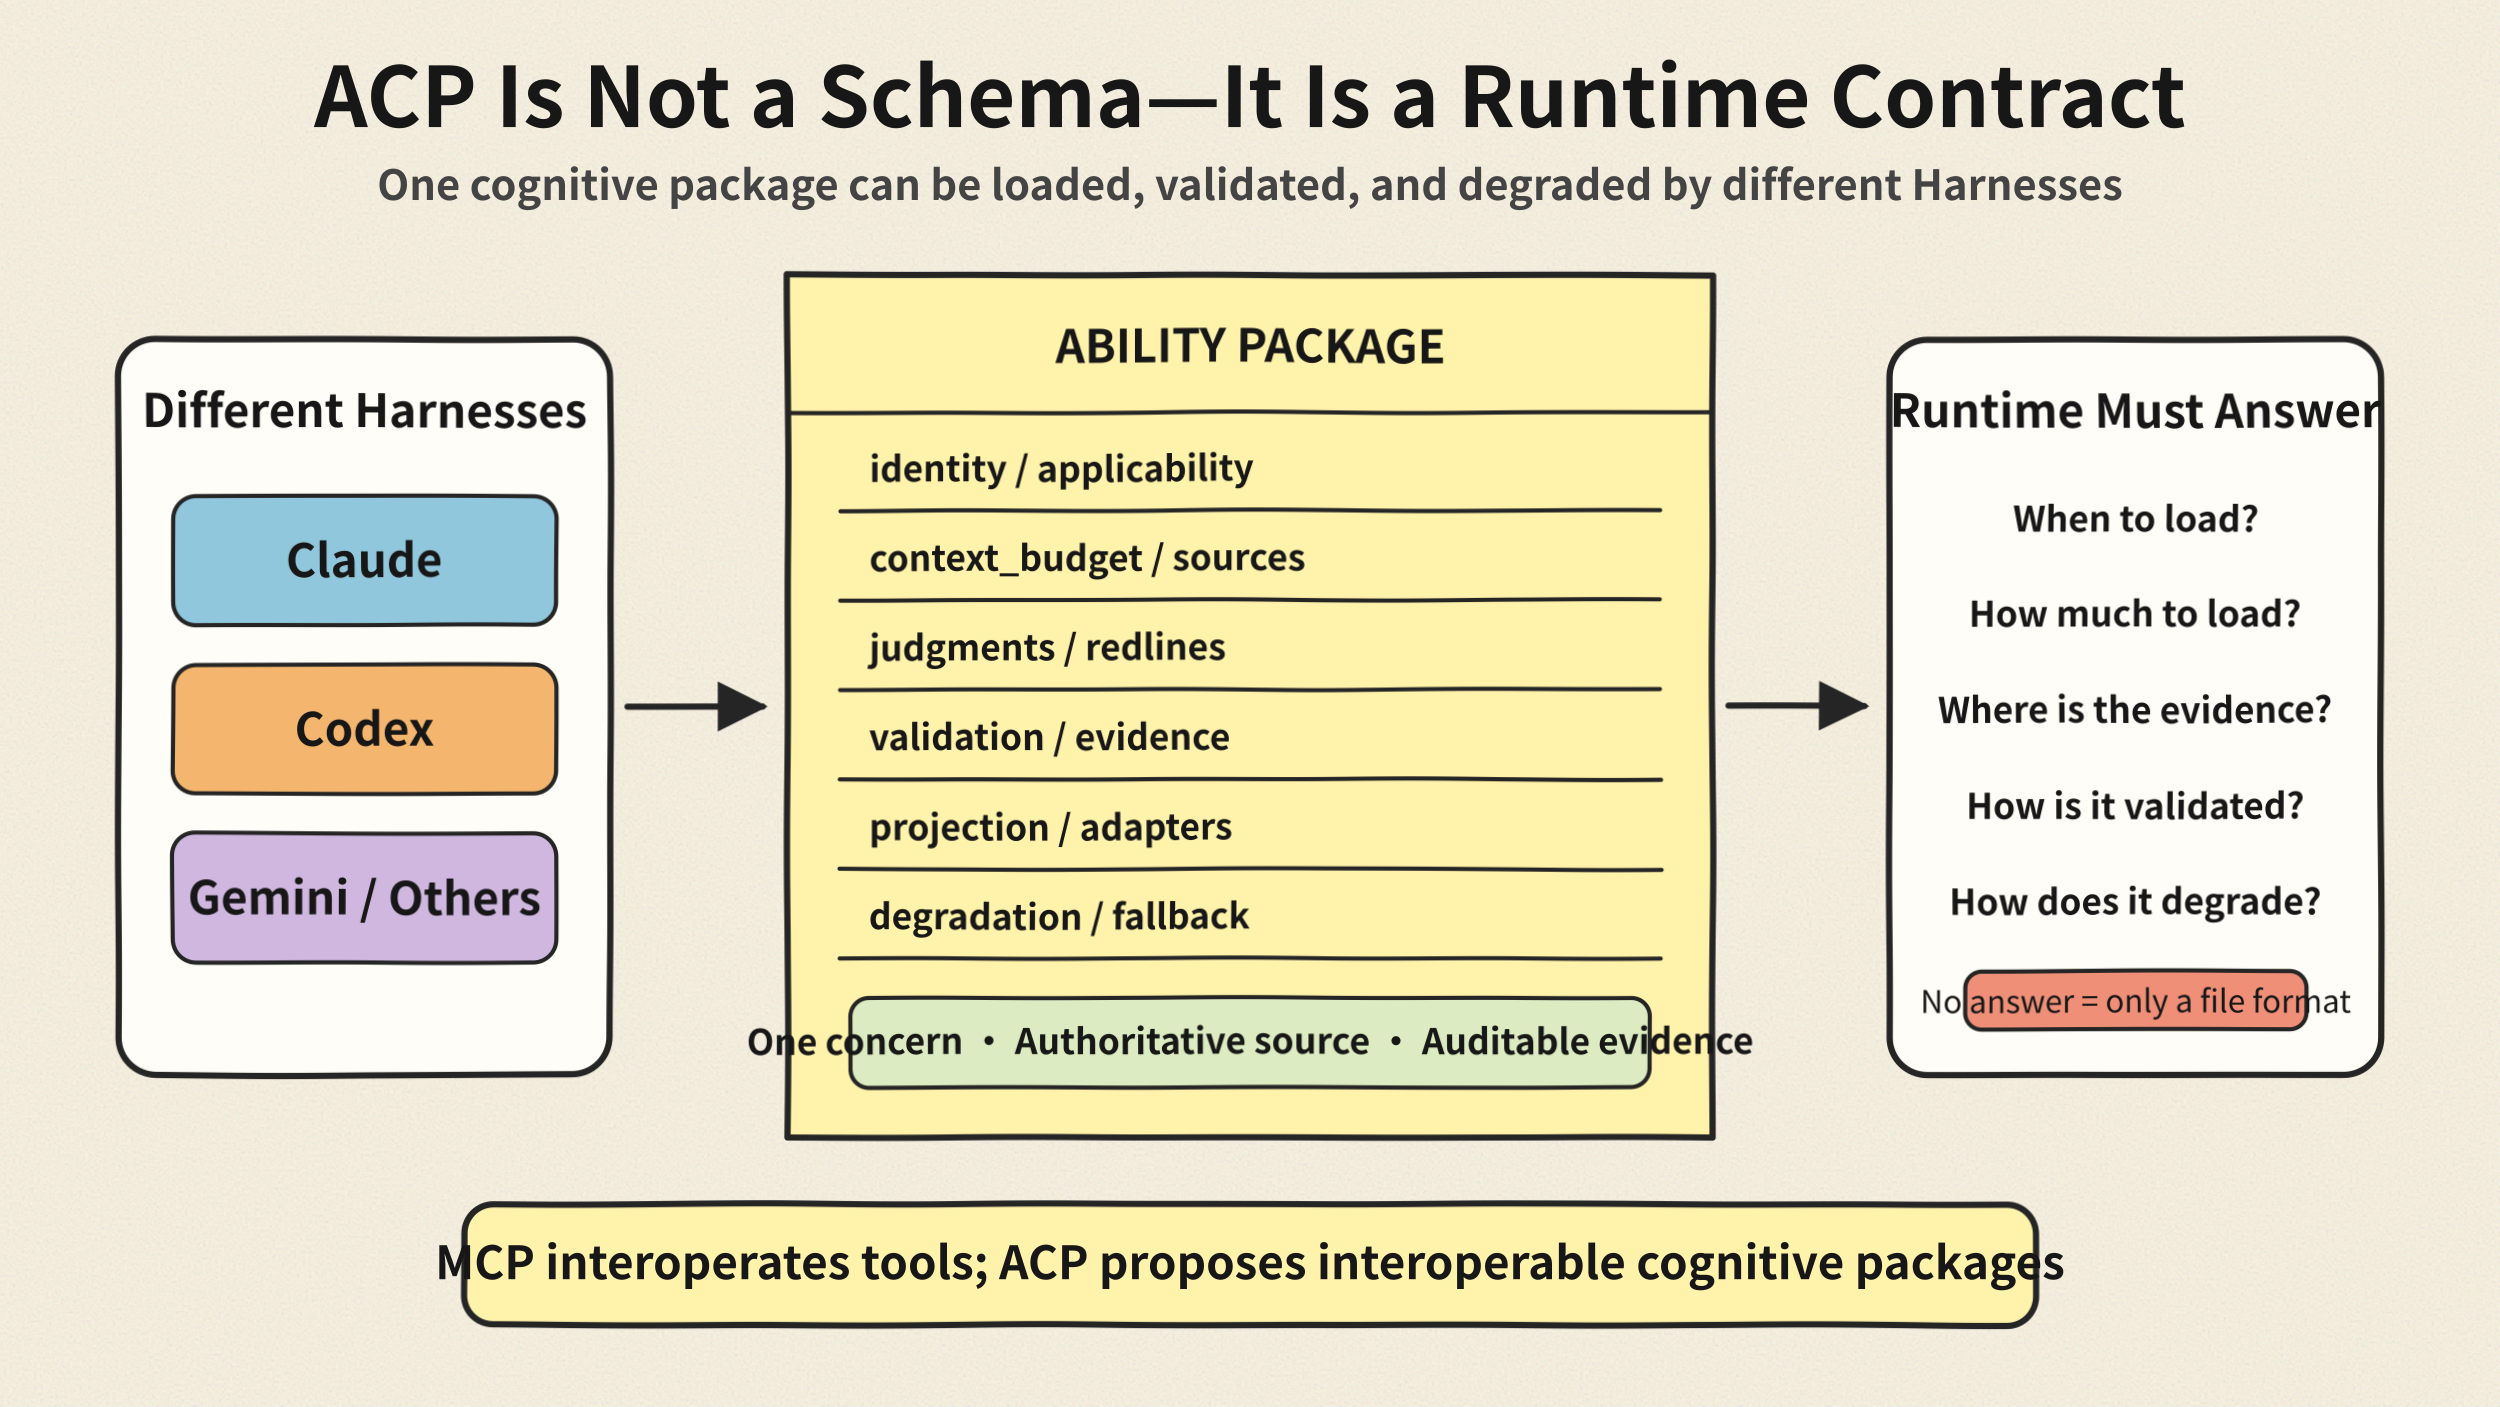
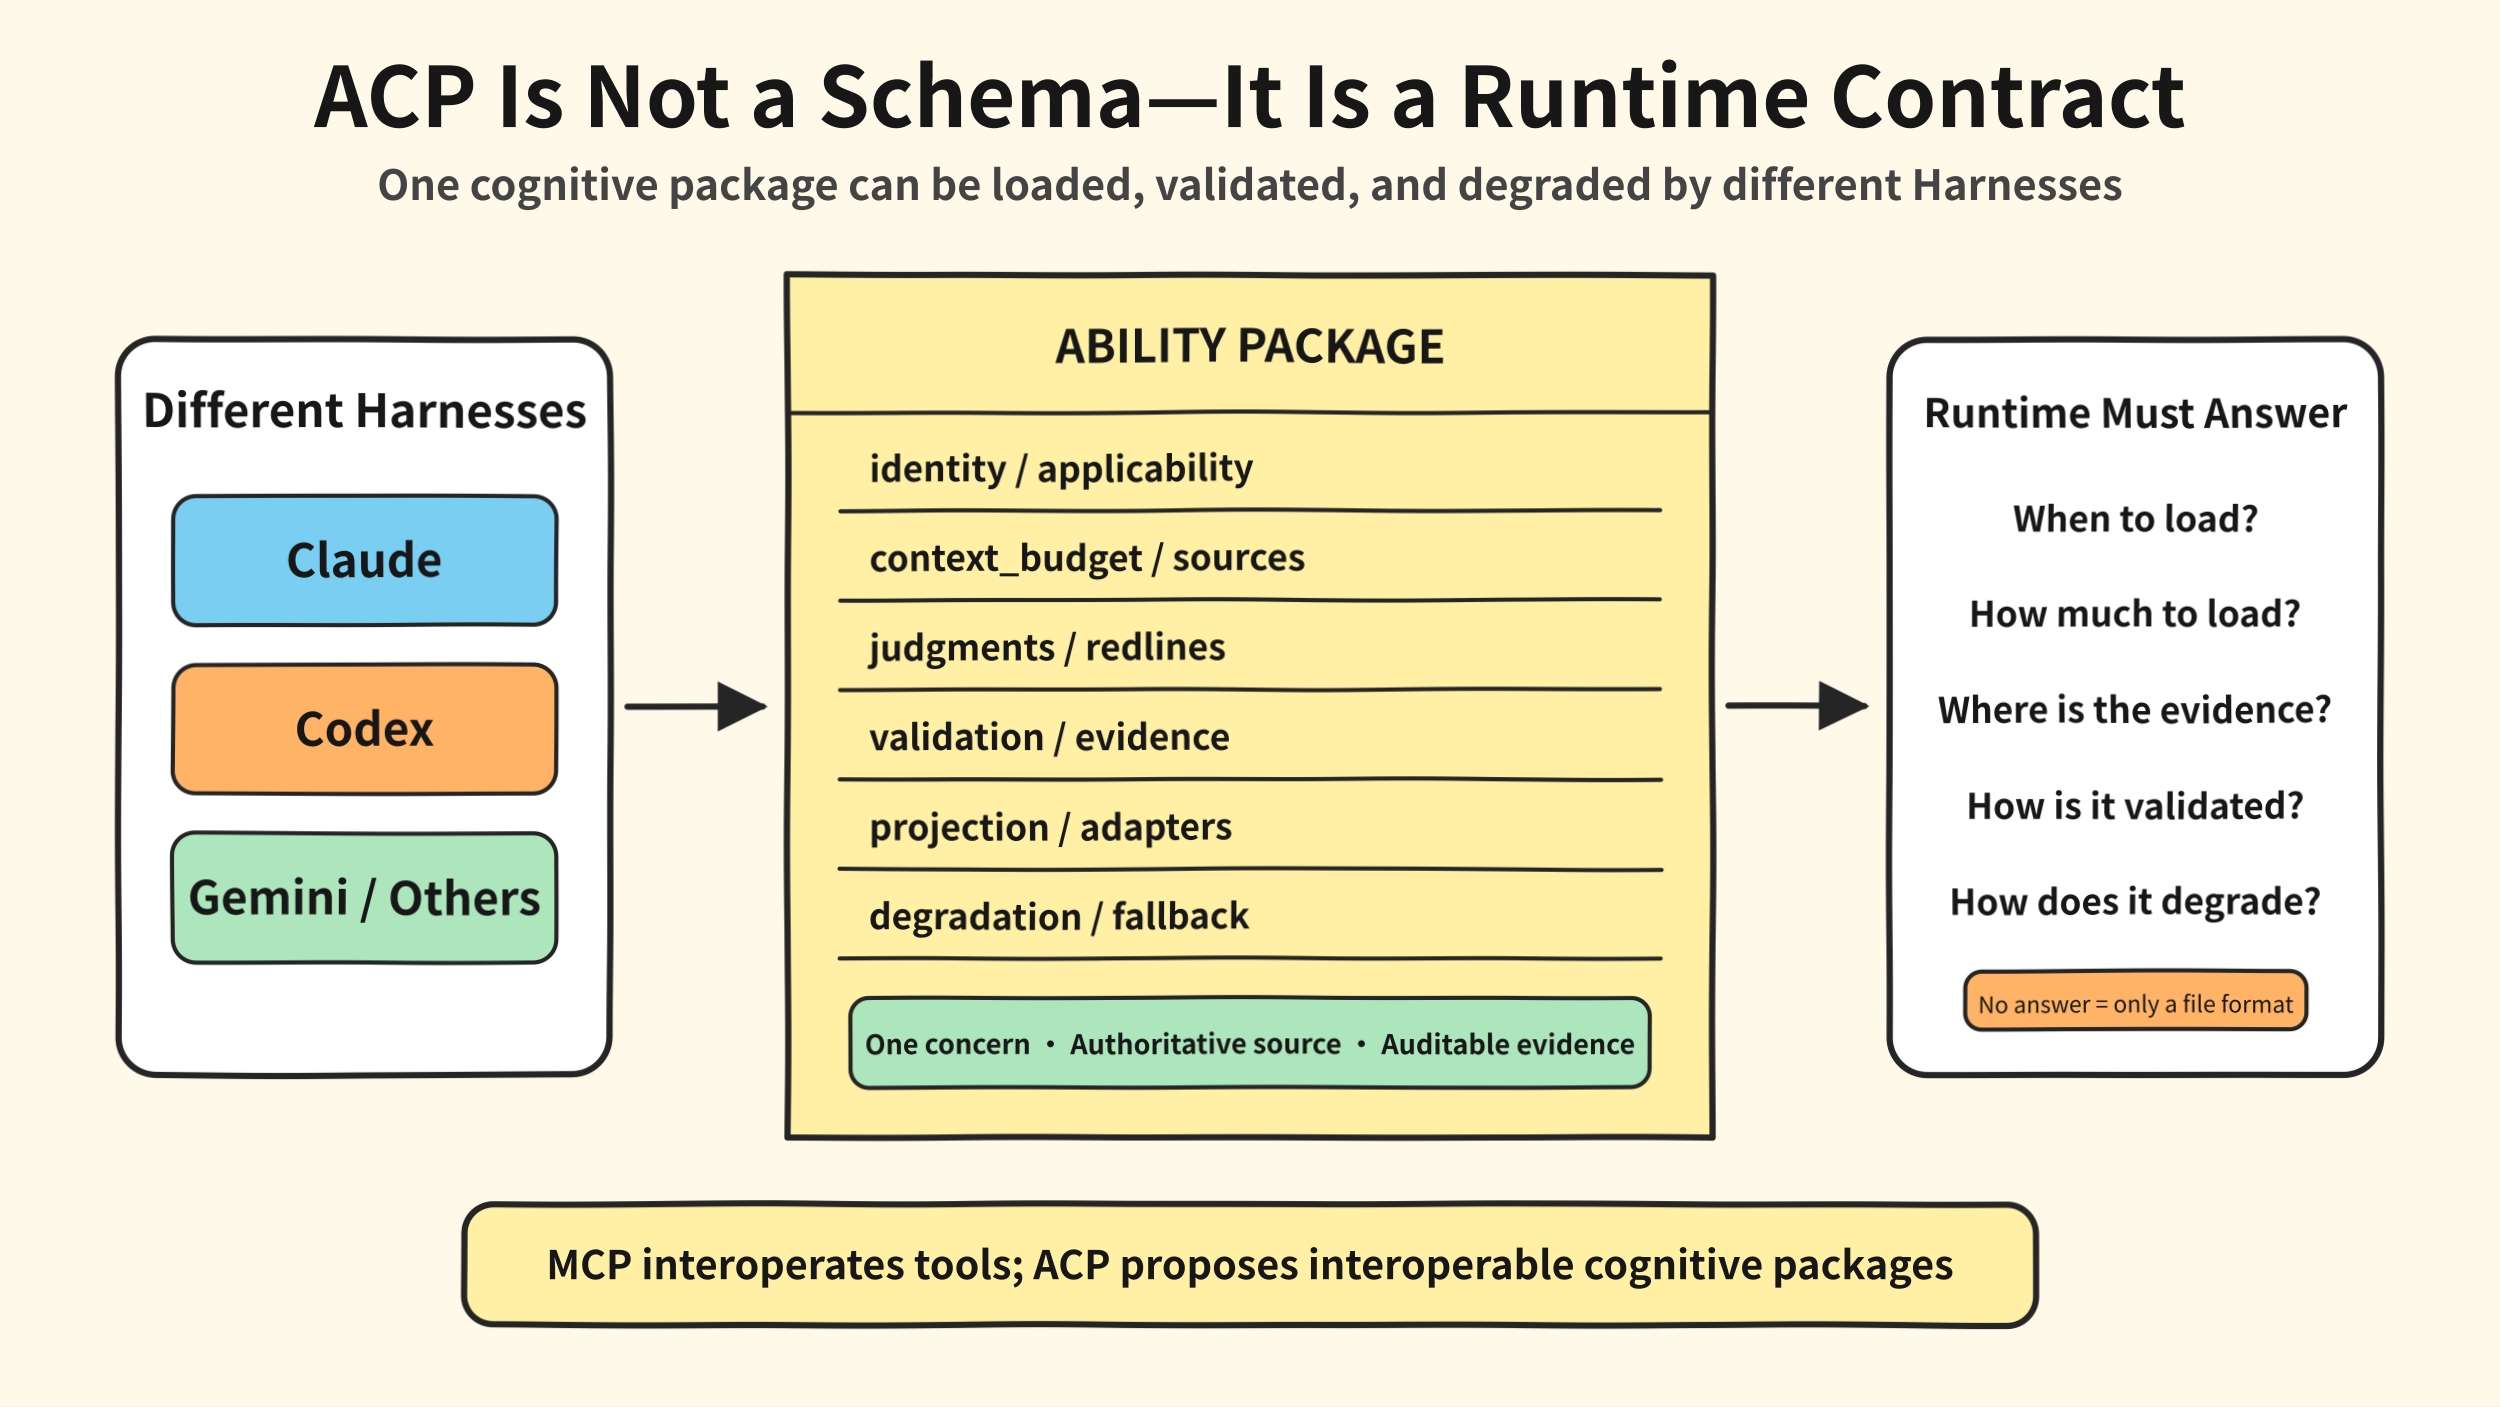
<svg xmlns="http://www.w3.org/2000/svg" width="1200" height="675" viewBox="0 0 1200 675" role="img" aria-labelledby="title desc">
  <defs>
-     <filter id="paper" x="-5%" y="-5%" width="110%" height="110%">
-       <feTurbulence type="fractalNoise" baseFrequency=".69" numOctaves="2" seed="45" result="n" />
-       <feBlend in="SourceGraphic" in2="n" mode="multiply" />
-     </filter>
    <filter id="wobble" x="-5%" y="-8%" width="110%" height="116%">
      <feTurbulence type="fractalNoise" baseFrequency=".011" numOctaves="1" seed="29" result="n" />
      <feDisplacementMap in="SourceGraphic" in2="n" scale="2" />
    </filter>
    <marker id="arrow" viewBox="0 0 10 10" refX="9" refY="5" markerWidth="8" markerHeight="8" orient="auto">
      <path d="M0 0 10 5 0 10z" fill="#252525" />
    </marker>
    <style>.ink{stroke:#252525;stroke-width:3;stroke-linecap:round;stroke-linejoin:round}.thin{stroke:#252525;stroke-width:2;stroke-linecap:round;stroke-linejoin:round}.sans{font-family:"PingFang SC","Noto Sans CJK SC","Microsoft YaHei",sans-serif;fill:#171717}.title{font-size:40px;font-weight:750}.sub{font-size:20px;font-weight:550;fill:#444}.label{font-size:22px;font-weight:700}.small{font-size:17px;font-weight:550}.tiny{font-size:15px;font-weight:500}.mono{font-family:"SFMono-Regular",Consolas,monospace;font-size:16px;font-weight:600}</style>
  </defs>
-   <rect width="1200" height="675" fill="#f6f0df" />
-   <rect width="1200" height="675" fill="#fffaf0" opacity=".2" filter="url(#paper)" />
+   <rect width="1200" height="675" fill="#fff9e9" />
  <g class="sans">
    <text x="600" y="61" text-anchor="middle" class="title">ACP Is Not a Schema—It Is a Runtime Contract</text>
    <text x="600" y="96" text-anchor="middle" class="sub">One cognitive package can be loaded, validated, and degraded by different Harnesses</text>
  </g>
  <g filter="url(#wobble)">
    <g transform="translate(57 163)">
-       <rect width="236" height="353" rx="18" fill="#fffdf7" class="ink" />
+       <rect width="236" height="353" rx="18" fill="#ffffff" class="ink" />
      <text x="118" y="42" text-anchor="middle" class="sans label">Different Harnesses</text>
      <g transform="translate(26 75)">
-         <rect width="184" height="62" rx="11" fill="#90c7dc" class="thin" />
+         <rect width="184" height="62" rx="11" fill="#79cef2" class="thin" />
        <text x="92" y="39" text-anchor="middle" class="sans label">Claude</text>
      </g>
      <g transform="translate(26 156)">
-         <rect width="184" height="62" rx="11" fill="#f4b66e" class="thin" />
+         <rect width="184" height="62" rx="11" fill="#ffb366" class="thin" />
        <text x="92" y="39" text-anchor="middle" class="sans label">Codex</text>
      </g>
      <g transform="translate(26 237)">
-         <rect width="184" height="62" rx="11" fill="#cfb7df" class="thin" />
+         <rect width="184" height="62" rx="11" fill="#ade6bd" class="thin" />
        <text x="92" y="39" text-anchor="middle" class="sans label">Gemini / Others</text>
      </g>
    </g>
    <path d="M301 339 H366" fill="none" class="ink" marker-end="url(#arrow)" />
    <g transform="translate(378 132)">
-       <path d="M0 0 h444 v414 H0z" fill="#fff2aa" class="ink" />
+       <path d="M0 0 h444 v414 H0z" fill="#fff0a5" class="ink" />
      <path d="M0 66 h444" class="thin" />
      <text x="222" y="42" text-anchor="middle" class="sans label">ABILITY PACKAGE</text>
      <g class="sans small">
        <text x="39" y="99">identity / applicability</text>
        <text x="39" y="142">context_budget / sources</text>
        <text x="39" y="185">judgments / redlines</text>
        <text x="39" y="228">validation / evidence</text>
        <text x="39" y="271">projection / adapters</text>
        <text x="39" y="314">degradation / fallback</text>
      </g>
      <path d="M25 113 H419 M25 156 H419 M25 199 H419 M25 242 H419 M25 285 H419 M25 328 H419" class="thin" />
-       <rect x="30" y="347" width="384" height="43" rx="9" fill="#dcebc1" class="thin" />
-       <text x="222" y="374" text-anchor="middle" class="sans small">One concern · Authoritative source · Auditable evidence</text>
+       <rect x="30" y="347" width="384" height="43" rx="9" fill="#ade6bd" class="thin" />
+       <text x="222" y="374" text-anchor="middle" class="sans small" style="font-size:13px">One concern · Authoritative source · Auditable evidence</text>
    </g>
    <path d="M830 339 H895" fill="none" class="ink" marker-end="url(#arrow)" />
    <g transform="translate(907 163)">
-       <rect width="236" height="353" rx="18" fill="#fffdf7" class="ink" />
-       <text x="118" y="42" text-anchor="middle" class="sans label">Runtime Must Answer</text>
+       <rect width="236" height="353" rx="18" fill="#ffffff" class="ink" />
+       <text x="118" y="42" text-anchor="middle" class="sans label" style="font-size:19px">Runtime Must Answer</text>
      <text x="118" y="92" text-anchor="middle" class="sans small">When to load?</text>
      <text x="118" y="138" text-anchor="middle" class="sans small">How much to load?</text>
      <text x="118" y="184" text-anchor="middle" class="sans small">Where is the evidence?</text>
      <text x="118" y="230" text-anchor="middle" class="sans small">How is it validated?</text>
      <text x="118" y="276" text-anchor="middle" class="sans small">How does it degrade?</text>
-       <rect x="36" y="303" width="164" height="28" rx="8" fill="#ef8f78" class="thin" />
-       <text x="118" y="323" text-anchor="middle" class="sans tiny">No answer = only a file format</text>
+       <rect x="36" y="303" width="164" height="28" rx="8" fill="#ffb366" class="thin" />
+       <text x="118" y="323" text-anchor="middle" class="sans tiny" style="font-size:11px">No answer = only a file format</text>
    </g>
  </g>
  <g class="sans">
-     <rect x="223" y="578" width="754" height="58" rx="14" fill="#fff2aa" class="ink" filter="url(#wobble)" />
-     <text x="600" y="614" text-anchor="middle" class="label">MCP interoperates tools; ACP proposes interoperable cognitive packages</text>
+     <rect x="223" y="578" width="754" height="58" rx="14" fill="#fff0a5" class="ink" filter="url(#wobble)" />
+     <text x="600" y="614" text-anchor="middle" class="label" style="font-size:19px">MCP interoperates tools; ACP proposes interoperable cognitive packages</text>
  </g>
</svg>
